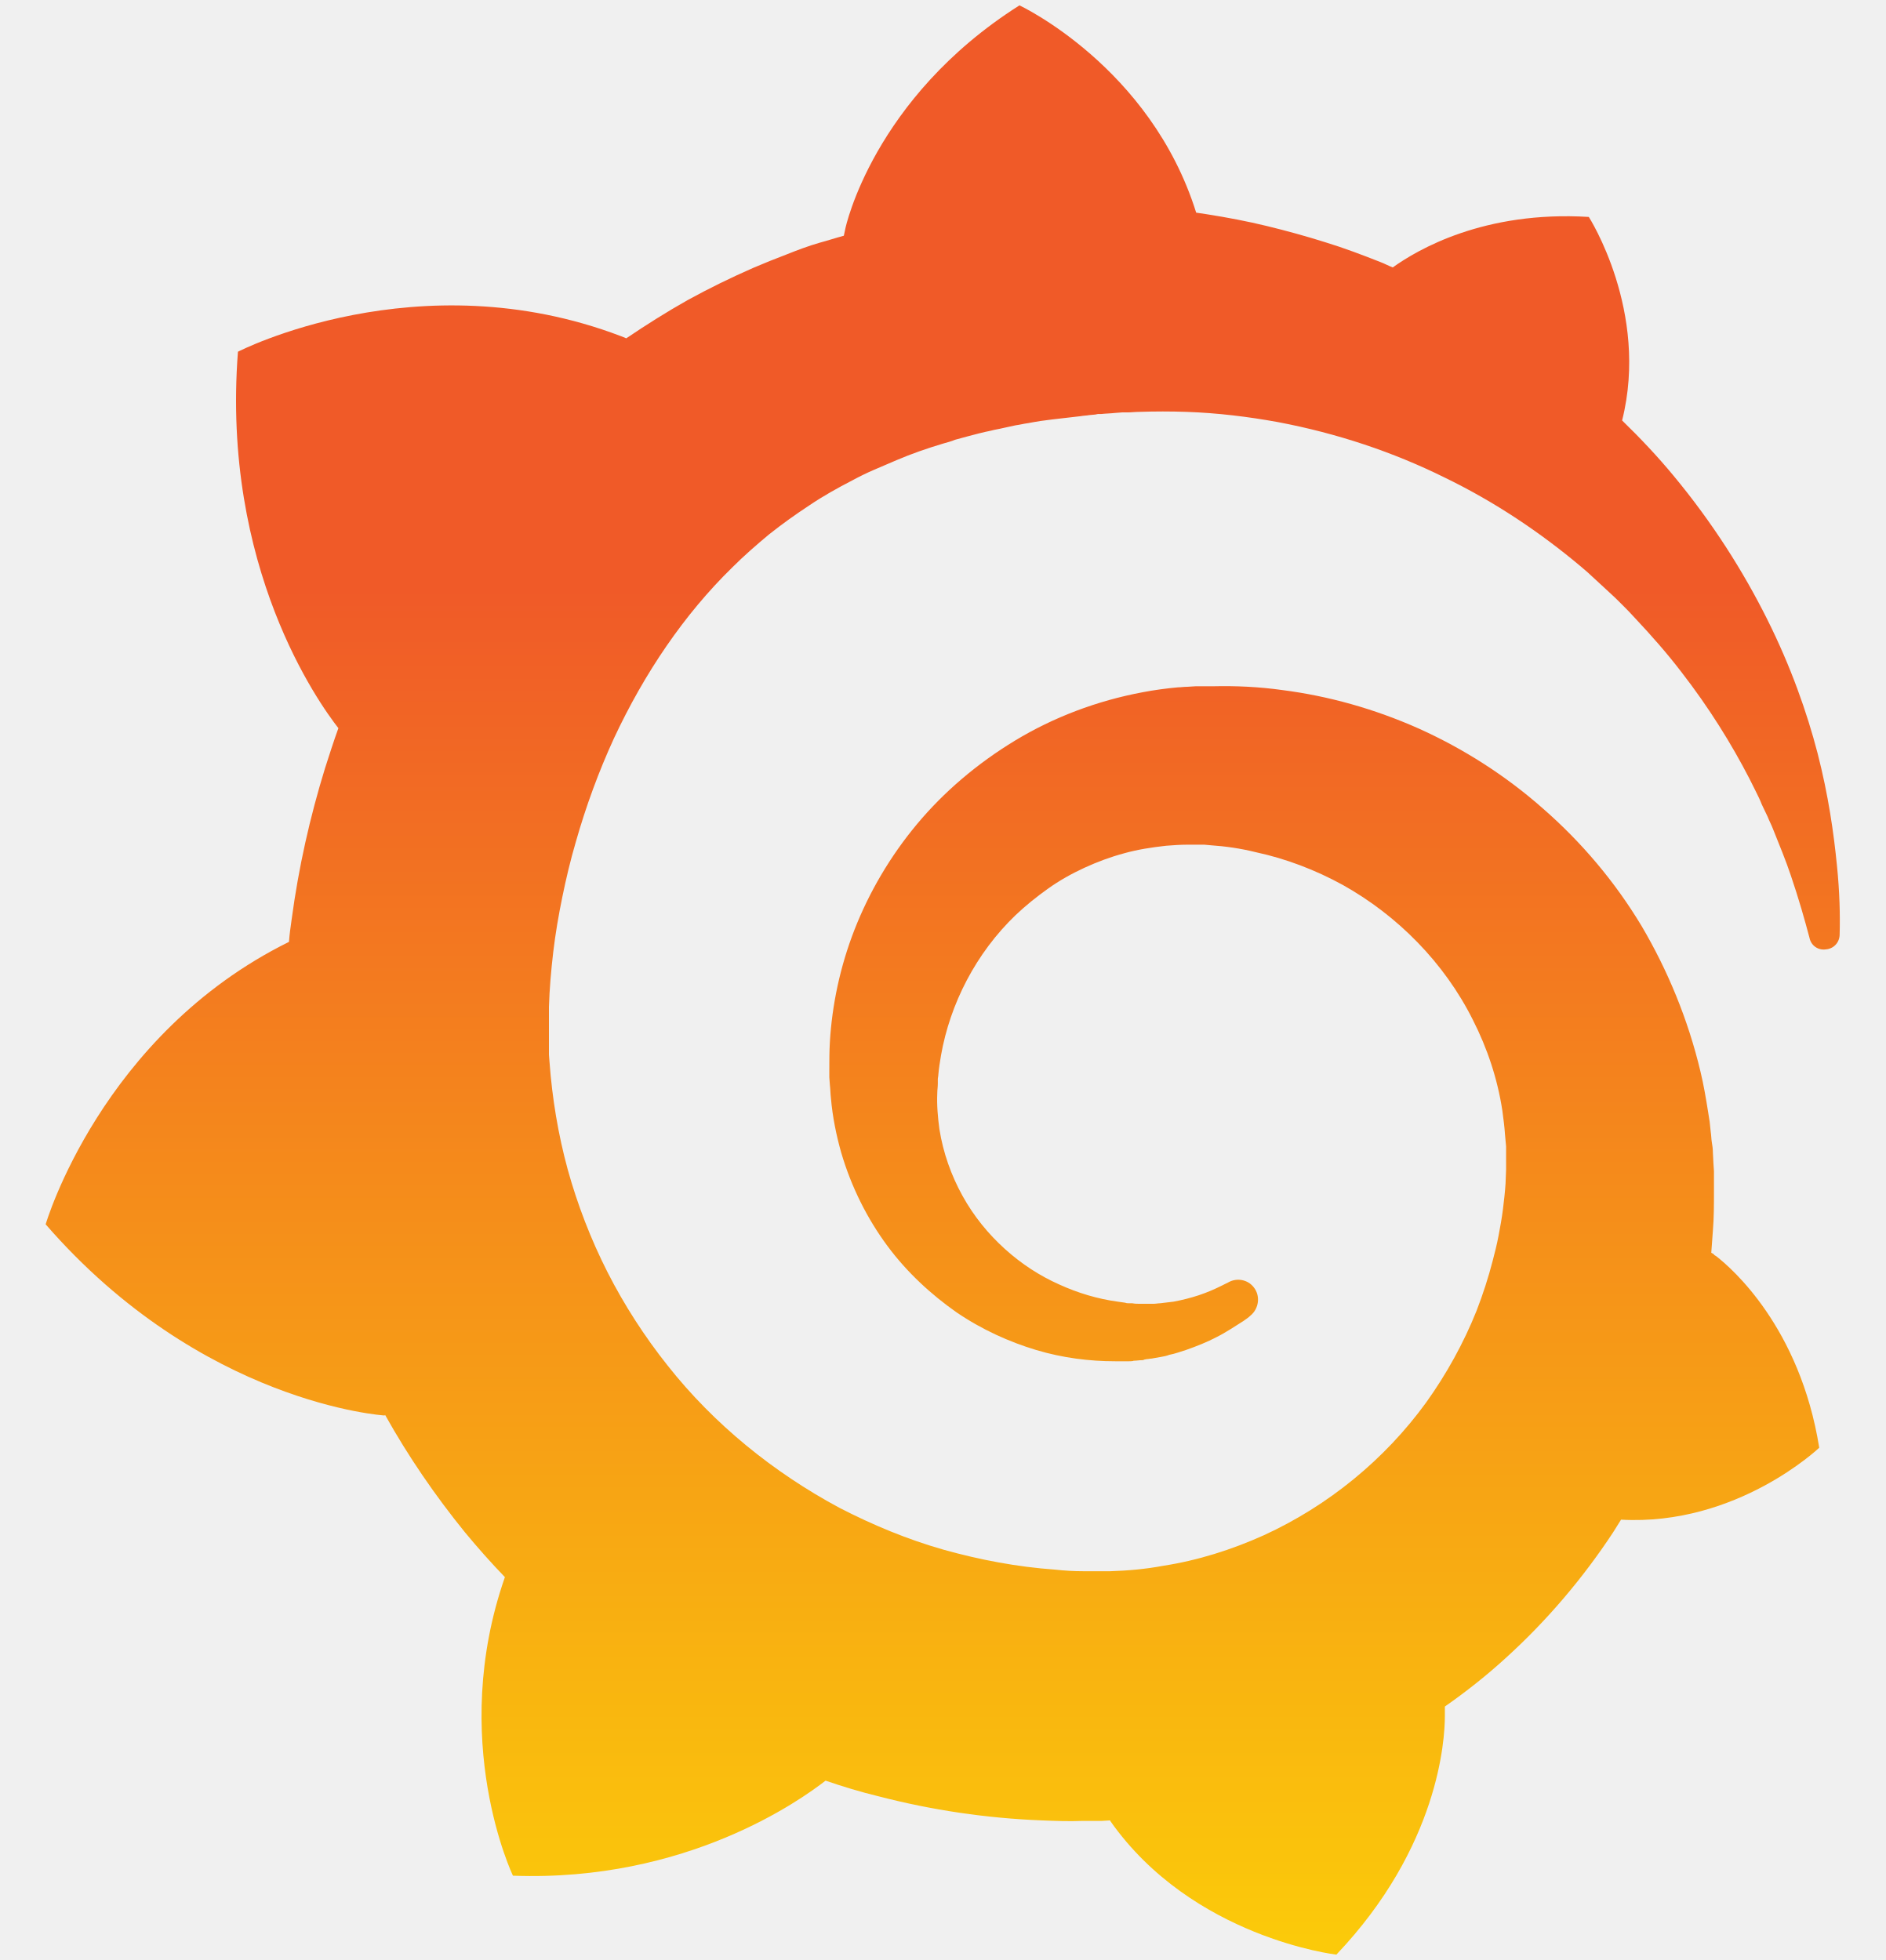
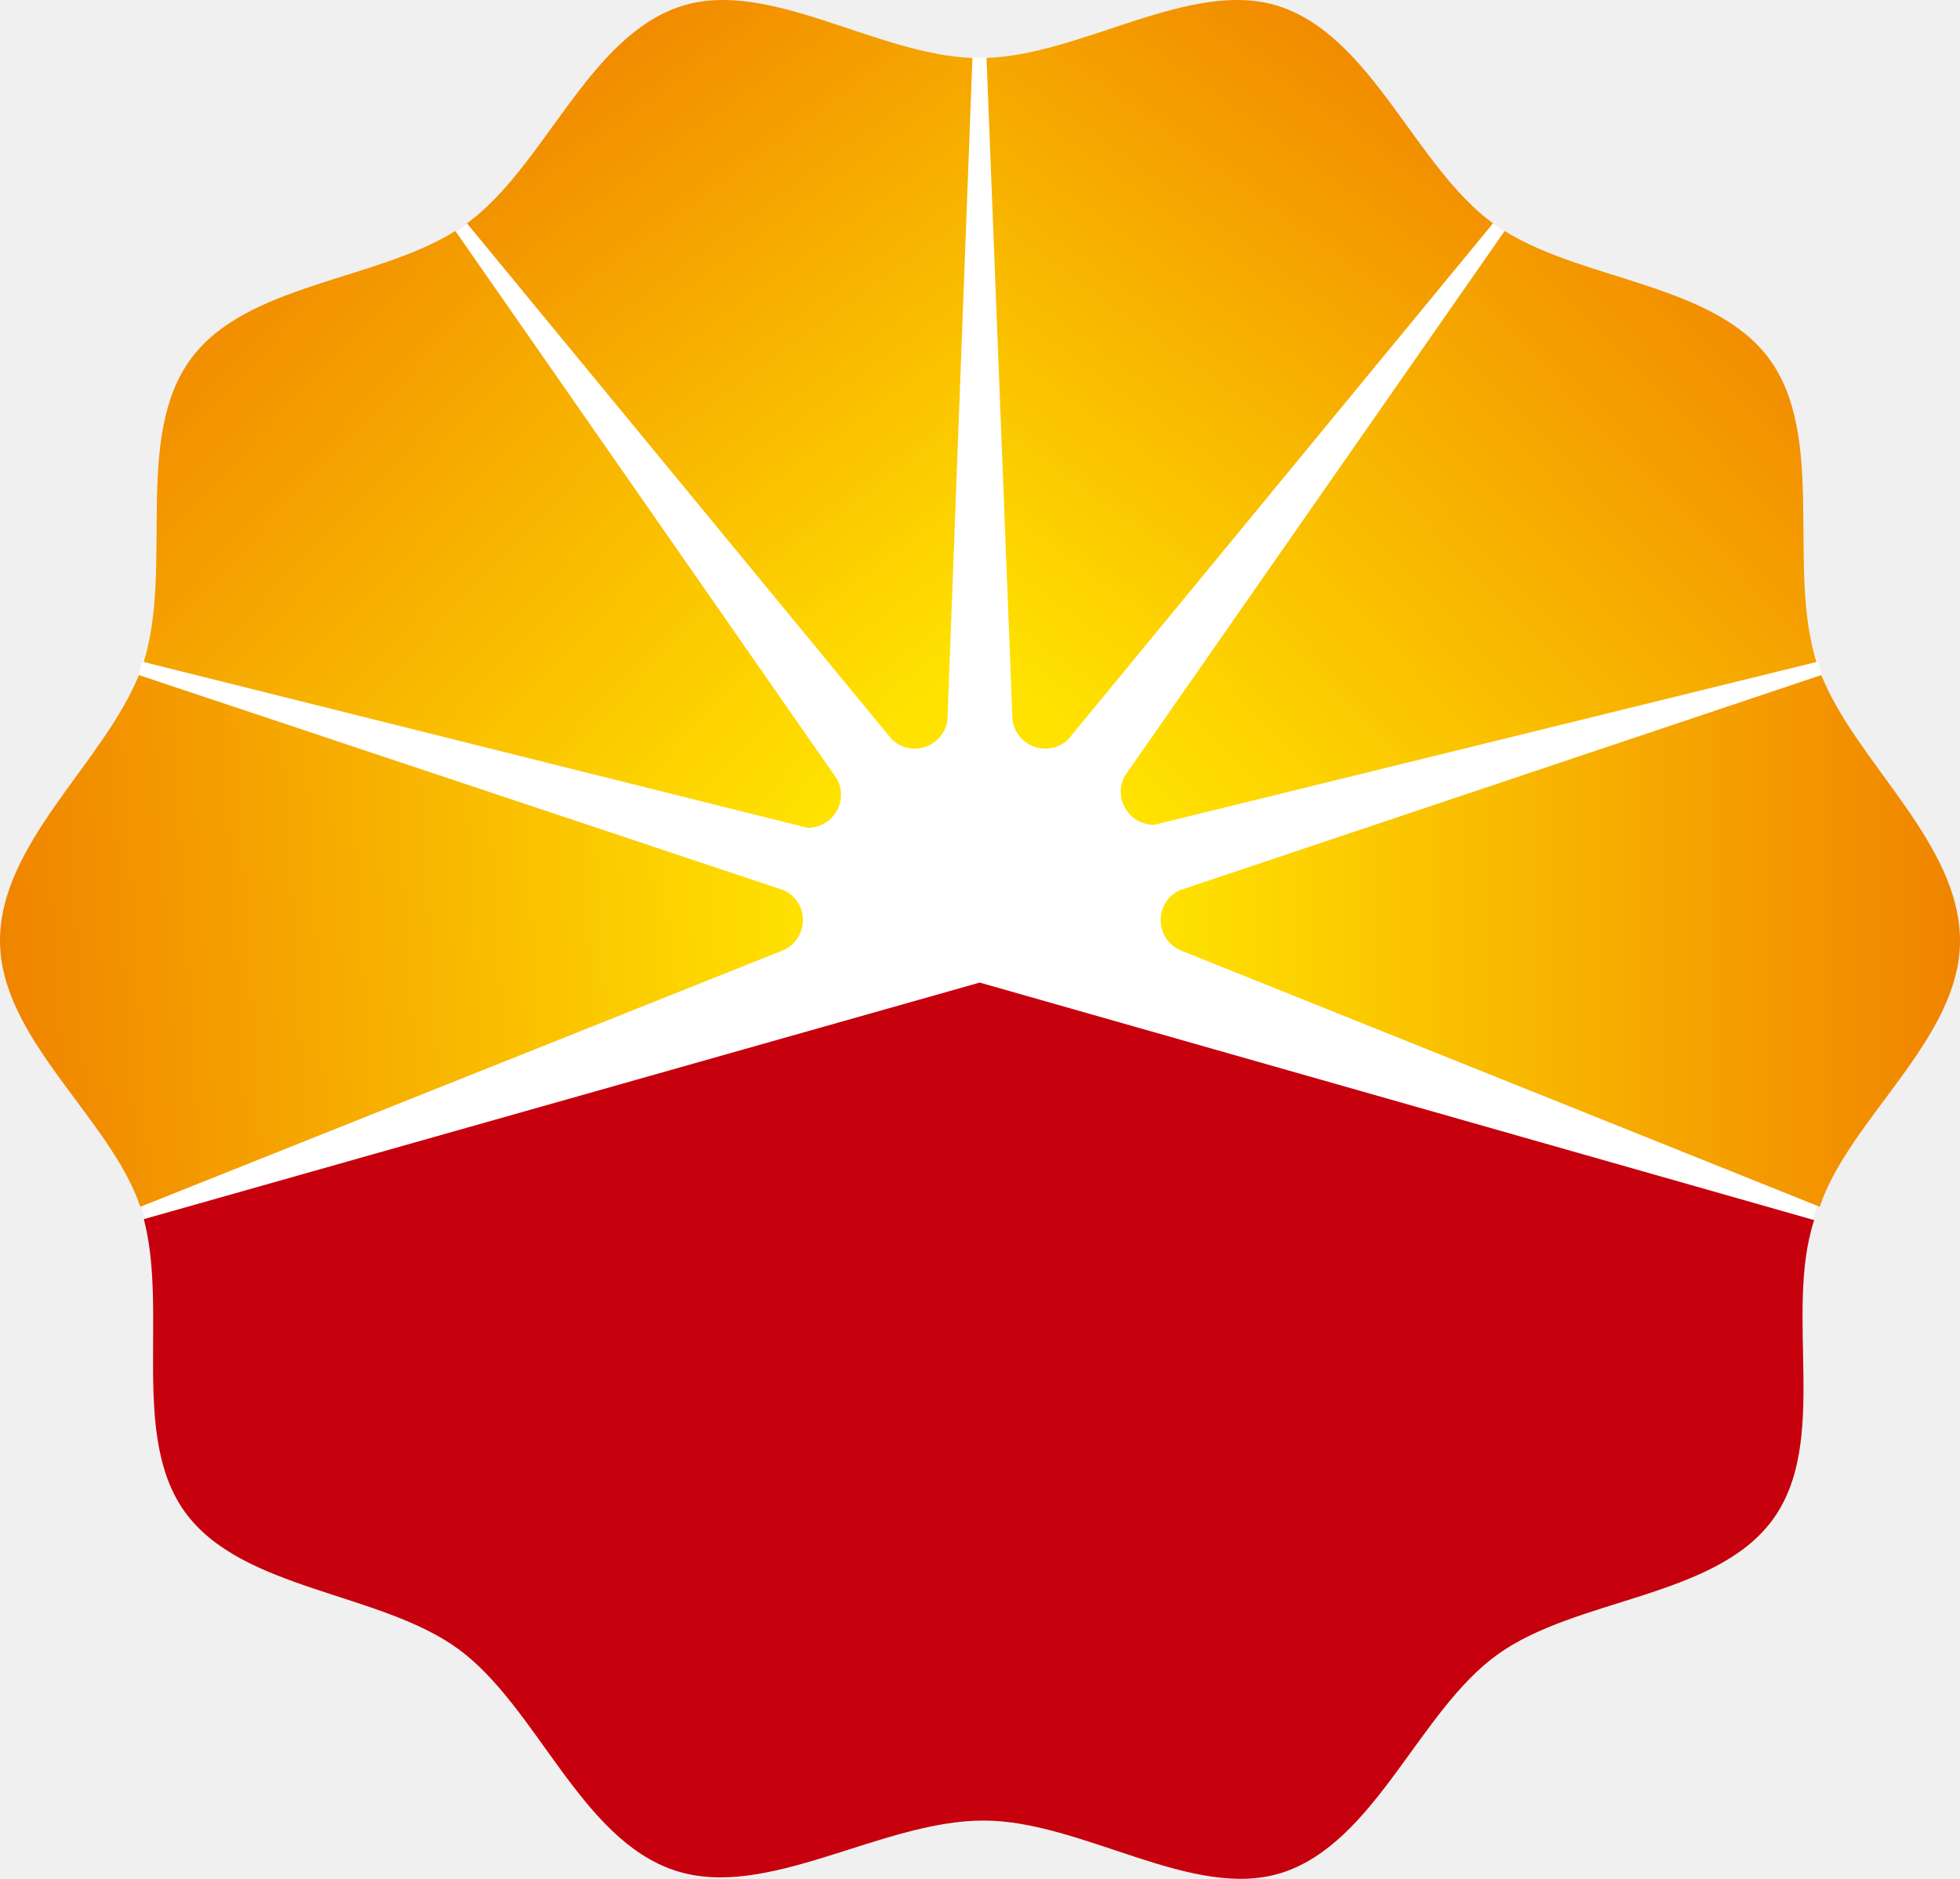
- <svg xmlns="http://www.w3.org/2000/svg" version="1.1" id="Layer_1" x="0px" y="0px" width="351px" height="365px" viewBox="0 0 351 365" style="enable-background:new 0 0 351 365;" xml:space="preserve">
-   <style type="text/css">
- 	.st0{fill:url(#SVGID_1_);}
- </style>
-   <g id="Layer_1_1_">
- </g>
-   <linearGradient id="SVGID_1_" gradientUnits="userSpaceOnUse" x1="175.5" y1="30%" x2="175.5" y2="99%">
-     <stop offset="0" style="stop-color:#F05A28" />
-     <stop offset="1" style="stop-color:#FBCA0A" />
-   </linearGradient>
-   <path class="st0" d="M342,161.2c-0.6-6.1-1.6-13.1-3.6-20.9c-2-7.7-5-16.2-9.4-25c-4.4-8.8-10.1-17.9-17.5-26.8  c-2.9-3.5-6.1-6.9-9.5-10.2c5.1-20.3-6.2-37.9-6.2-37.9c-19.5-1.2-31.9,6.1-36.5,9.4c-0.8-0.3-1.5-0.7-2.3-1  c-3.3-1.3-6.7-2.6-10.3-3.7c-3.5-1.1-7.1-2.1-10.8-3c-3.7-0.9-7.4-1.6-11.2-2.2c-0.7-0.1-1.3-0.2-2-0.3  c-8.5-27.2-32.9-38.6-32.9-38.6c-27.3,17.3-32.4,41.5-32.4,41.5s-0.1,0.5-0.3,1.4c-1.5,0.4-3,0.9-4.5,1.3c-2.1,0.6-4.2,1.4-6.2,2.2  c-2.1,0.8-4.1,1.6-6.2,2.5c-4.1,1.8-8.2,3.8-12.2,6c-3.9,2.2-7.7,4.6-11.4,7.1c-0.5-0.2-1-0.4-1-0.4c-37.8-14.4-71.3,2.9-71.3,2.9  c-3.1,40.2,15.1,65.5,18.7,70.1c-0.9,2.5-1.7,5-2.5,7.5c-2.8,9.1-4.9,18.4-6.2,28.1c-0.2,1.4-0.4,2.8-0.5,4.2  C18.8,192.7,8.5,228,8.5,228c29.1,33.5,63.1,35.6,63.1,35.6c0,0,0.1-0.1,0.1-0.1c4.3,7.7,9.3,15,14.9,21.9c2.4,2.9,4.8,5.6,7.4,8.3  c-10.6,30.4,1.5,55.6,1.5,55.6c32.4,1.2,53.7-14.2,58.2-17.7c3.2,1.1,6.5,2.1,9.8,2.9c10,2.6,20.2,4.1,30.4,4.5  c2.5,0.1,5.1,0.2,7.6,0.1l1.2,0l0.8,0l1.6,0l1.6-0.1l0,0.1c15.3,21.8,42.1,24.9,42.1,24.9c19.1-20.1,20.2-40.1,20.2-44.4l0,0  c0,0,0-0.1,0-0.3c0-0.4,0-0.6,0-0.6l0,0c0-0.3,0-0.6,0-0.9c4-2.8,7.8-5.8,11.4-9.1c7.6-6.9,14.3-14.8,19.9-23.3  c0.5-0.8,1-1.6,1.5-2.4c21.6,1.2,36.9-13.4,36.9-13.4c-3.6-22.5-16.4-33.5-19.1-35.6l0,0c0,0-0.1-0.1-0.3-0.2  c-0.2-0.1-0.2-0.2-0.2-0.2c0,0,0,0,0,0c-0.1-0.1-0.3-0.2-0.5-0.3c0.1-1.4,0.2-2.7,0.3-4.1c0.2-2.4,0.2-4.9,0.2-7.3l0-1.8l0-0.9  l0-0.5c0-0.6,0-0.4,0-0.6l-0.1-1.5l-0.1-2c0-0.7-0.1-1.3-0.2-1.9c-0.1-0.6-0.1-1.3-0.2-1.9l-0.2-1.9l-0.3-1.9  c-0.4-2.5-0.8-4.9-1.4-7.4c-2.3-9.7-6.1-18.9-11-27.2c-5-8.3-11.2-15.6-18.3-21.8c-7-6.2-14.9-11.2-23.1-14.9  c-8.3-3.7-16.9-6.1-25.5-7.2c-4.3-0.6-8.6-0.8-12.9-0.7l-1.6,0l-0.4,0c-0.1,0-0.6,0-0.5,0l-0.7,0l-1.6,0.1c-0.6,0-1.2,0.1-1.7,0.1  c-2.2,0.2-4.4,0.5-6.5,0.9c-8.6,1.6-16.7,4.7-23.8,9c-7.1,4.3-13.3,9.6-18.3,15.6c-5,6-8.9,12.7-11.6,19.6c-2.7,6.9-4.2,14.1-4.6,21  c-0.1,1.7-0.1,3.5-0.1,5.2c0,0.4,0,0.9,0,1.3l0.1,1.4c0.1,0.8,0.1,1.7,0.2,2.5c0.3,3.5,1,6.9,1.9,10.1c1.9,6.5,4.9,12.4,8.6,17.4  c3.7,5,8.2,9.1,12.9,12.4c4.7,3.2,9.8,5.5,14.8,7c5,1.5,10,2.1,14.7,2.1c0.6,0,1.2,0,1.7,0c0.3,0,0.6,0,0.9,0c0.3,0,0.6,0,0.9-0.1  c0.5,0,1-0.1,1.5-0.1c0.1,0,0.3,0,0.4-0.1l0.5-0.1c0.3,0,0.6-0.1,0.9-0.1c0.6-0.1,1.1-0.2,1.7-0.3c0.6-0.1,1.1-0.2,1.6-0.4  c1.1-0.2,2.1-0.6,3.1-0.9c2-0.7,4-1.5,5.7-2.4c1.8-0.9,3.4-2,5-3c0.4-0.3,0.9-0.6,1.3-1c1.6-1.3,1.9-3.7,0.6-5.3  c-1.1-1.4-3.1-1.8-4.7-0.9c-0.4,0.2-0.8,0.4-1.2,0.6c-1.4,0.7-2.8,1.3-4.3,1.8c-1.5,0.5-3.1,0.9-4.7,1.2c-0.8,0.1-1.6,0.2-2.5,0.3  c-0.4,0-0.8,0.1-1.3,0.1c-0.4,0-0.9,0-1.2,0c-0.4,0-0.8,0-1.2,0c-0.5,0-1,0-1.5-0.1c0,0-0.3,0-0.1,0l-0.2,0l-0.3,0  c-0.2,0-0.5,0-0.7-0.1c-0.5-0.1-0.9-0.1-1.4-0.2c-3.7-0.5-7.4-1.6-10.9-3.2c-3.6-1.6-7-3.8-10.1-6.6c-3.1-2.8-5.8-6.1-7.9-9.9  c-2.1-3.8-3.6-8-4.3-12.4c-0.3-2.2-0.5-4.5-0.4-6.7c0-0.6,0.1-1.2,0.1-1.8c0,0.2,0-0.1,0-0.1l0-0.2l0-0.5c0-0.3,0.1-0.6,0.1-0.9  c0.1-1.2,0.3-2.4,0.5-3.6c1.7-9.6,6.5-19,13.9-26.1c1.9-1.8,3.9-3.4,6-4.9c2.1-1.5,4.4-2.8,6.8-3.9c2.4-1.1,4.8-2,7.4-2.7  c2.5-0.7,5.1-1.1,7.8-1.4c1.3-0.1,2.6-0.2,4-0.2c0.4,0,0.6,0,0.9,0l1.1,0l0.7,0c0.3,0,0,0,0.1,0l0.3,0l1.1,0.1  c2.9,0.2,5.7,0.6,8.5,1.3c5.6,1.2,11.1,3.3,16.2,6.1c10.2,5.7,18.9,14.5,24.2,25.1c2.7,5.3,4.6,11,5.5,16.9c0.2,1.5,0.4,3,0.5,4.5  l0.1,1.1l0.1,1.1c0,0.4,0,0.8,0,1.1c0,0.4,0,0.8,0,1.1l0,1l0,1.1c0,0.7-0.1,1.9-0.1,2.6c-0.1,1.6-0.3,3.3-0.5,4.9  c-0.2,1.6-0.5,3.2-0.8,4.8c-0.3,1.6-0.7,3.2-1.1,4.7c-0.8,3.1-1.8,6.2-3,9.3c-2.4,6-5.6,11.8-9.4,17.1  c-7.7,10.6-18.2,19.2-30.2,24.7c-6,2.7-12.3,4.7-18.8,5.7c-3.2,0.6-6.5,0.9-9.8,1l-0.6,0l-0.5,0l-1.1,0l-1.6,0l-0.8,0  c0.4,0-0.1,0-0.1,0l-0.3,0c-1.8,0-3.5-0.1-5.3-0.3c-7-0.5-13.9-1.8-20.7-3.7c-6.7-1.9-13.2-4.6-19.4-7.8  c-12.3-6.6-23.4-15.6-32-26.5c-4.3-5.4-8.1-11.3-11.2-17.4c-3.1-6.1-5.6-12.6-7.4-19.1c-1.8-6.6-2.9-13.3-3.4-20.1l-0.1-1.3l0-0.3  l0-0.3l0-0.6l0-1.1l0-0.3l0-0.4l0-0.8l0-1.6l0-0.3c0,0,0,0.1,0-0.1l0-0.6c0-0.8,0-1.7,0-2.5c0.1-3.3,0.4-6.8,0.8-10.2  c0.4-3.4,1-6.9,1.7-10.3c0.7-3.4,1.5-6.8,2.5-10.2c1.9-6.7,4.3-13.2,7.1-19.3c5.7-12.2,13.1-23.1,22-31.8c2.2-2.2,4.5-4.2,6.9-6.2  c2.4-1.9,4.9-3.7,7.5-5.4c2.5-1.7,5.2-3.2,7.9-4.6c1.3-0.7,2.7-1.4,4.1-2c0.7-0.3,1.4-0.6,2.1-0.9c0.7-0.3,1.4-0.6,2.1-0.9  c2.8-1.2,5.7-2.2,8.7-3.1c0.7-0.2,1.5-0.4,2.2-0.7c0.7-0.2,1.5-0.4,2.2-0.6c1.5-0.4,3-0.8,4.5-1.1c0.7-0.2,1.5-0.3,2.3-0.5  c0.8-0.2,1.5-0.3,2.3-0.5c0.8-0.1,1.5-0.3,2.3-0.4l1.1-0.2l1.2-0.2c0.8-0.1,1.5-0.2,2.3-0.3c0.9-0.1,1.7-0.2,2.6-0.3  c0.7-0.1,1.9-0.2,2.6-0.3c0.5-0.1,1.1-0.1,1.6-0.2l1.1-0.1l0.5-0.1l0.6,0c0.9-0.1,1.7-0.1,2.6-0.2l1.3-0.1c0,0,0.5,0,0.1,0l0.3,0  l0.6,0c0.7,0,1.5-0.1,2.2-0.1c2.9-0.1,5.9-0.1,8.8,0c5.8,0.2,11.5,0.9,17,1.9c11.1,2.1,21.5,5.6,31,10.3  c9.5,4.6,17.9,10.3,25.3,16.5c0.5,0.4,0.9,0.8,1.4,1.2c0.4,0.4,0.9,0.8,1.3,1.2c0.9,0.8,1.7,1.6,2.6,2.4c0.9,0.8,1.7,1.6,2.5,2.4  c0.8,0.8,1.6,1.6,2.4,2.5c3.1,3.3,6,6.6,8.6,10c5.2,6.7,9.4,13.5,12.7,19.9c0.2,0.4,0.4,0.8,0.6,1.2c0.2,0.4,0.4,0.8,0.6,1.2  c0.4,0.8,0.8,1.6,1.1,2.4c0.4,0.8,0.7,1.5,1.1,2.3c0.3,0.8,0.7,1.5,1,2.3c1.2,3,2.4,5.9,3.3,8.6c1.5,4.4,2.6,8.3,3.5,11.7  c0.3,1.4,1.6,2.3,3,2.1c1.5-0.1,2.6-1.3,2.6-2.8C342.6,170.4,342.5,166.1,342,161.2z" />
+ <svg xmlns="http://www.w3.org/2000/svg" xmlns:xlink="http://www.w3.org/1999/xlink" width="551.115" height="528.359" viewBox="0 0 551.115 528.359">
+   <defs>
+     <linearGradient id="linear-gradient" x1="1.008" y1="0.48" x2="-0.009" y2="0.52" gradientUnits="objectBoundingBox">
+       <stop offset="0" stop-color="#ffe200" />
+       <stop offset="1" stop-color="#f08300" />
+     </linearGradient>
+     <linearGradient id="linear-gradient-2" x1="1.015" y1="0.925" x2="-0.027" y2="0.075" xlink:href="#linear-gradient" />
+     <linearGradient id="linear-gradient-3" x1="0.758" y1="1.008" x2="0.242" y2="-0.033" xlink:href="#linear-gradient" />
+     <linearGradient id="linear-gradient-4" x1="0" y1="0.5" x2="1" y2="0.5" xlink:href="#linear-gradient" />
+     <linearGradient id="linear-gradient-5" x1="-0.015" y1="0.924" x2="1.027" y2="0.076" xlink:href="#linear-gradient" />
+     <linearGradient id="linear-gradient-6" x1="0.243" y1="1.008" x2="0.757" y2="-0.034" xlink:href="#linear-gradient" />
+   </defs>
+   <g id="Petrochina_中石油" data-name="Petrochina 中石油" transform="translate(-49.098 0.001)">
+     <path id="路径_188" data-name="路径 188" d="M589.692,271.625c0,135.763-111.071,245.84-248.06,245.84S92.645,404.6,93.581,271.625,205.988,25.212,341.634,25.785,589.692,135.861,589.692,271.625Z" transform="translate(-17.256 -9.562)" fill="#fff" />
+     <g id="组_14" data-name="组 14">
+       <path id="路径_189" data-name="路径 189" d="M324.57,276.315,89.543,342.841C96.375,368.951,85.788,404,101.1,425.2c16.011,22.167,55,22.423,77,38.635,22.084,16.223,34.228,53.505,60.847,62.2,25.882,8.5,57.852-14.038,86.6-14.066,27.831-.056,58.869,22.68,83.99,14.686,26.379-8.5,38.535-45.5,60.606-61.354,22.156-15.988,61.115-15.86,77.314-37.819,16.223-22,3.146-57.852,11.748-84.37Z" fill="#c7000d" />
+       <path id="路径_190" data-name="路径 190" d="M274.867,258.723a9.219,9.219,0,0,0-5.284-8.346L88.145,189.84c-9.9,24.657-39.1,47.277-39.047,74.8.072,27.507,31.11,49.89,39.455,74.728l180.7-72.114a9.27,9.27,0,0,0,5.608-8.53Z" fill-rule="evenodd" fill="url(#linear-gradient)" />
+       <path id="路径_191" data-name="路径 191" d="M276.176,232.793h.1a9.413,9.413,0,0,0,8.478-5.46,9.253,9.253,0,0,0-.3-8.25L177.147,64.958c-22.58,14.077-58.853,14.854-74.36,35.936-16.183,21.9-4.943,58.757-13.3,85.264l186.69,46.636Z" fill-rule="evenodd" fill="url(#linear-gradient-2)" />
+       <path id="路径_192" data-name="路径 192" d="M309.911,209.781a9.137,9.137,0,0,0,5.592-7.445l7.021-186.041C295.257,15.3,265.248-6.117,240.691,1.72c-26.25,8.446-38.407,45.18-60.291,61.087L299.844,207.9a9.258,9.258,0,0,0,10.067,1.881Z" fill-rule="evenodd" fill="url(#linear-gradient-3)" />
+       <path id="路径_193" data-name="路径 193" d="M375.449,258.543v.348a9.3,9.3,0,0,0,5.592,8.362l179.73,72.114c8.333-24.837,39.4-47.22,39.442-74.728s-29.148-50.143-39-74.8L380.744,250.377A9.222,9.222,0,0,0,375.449,258.543Z" fill-rule="evenodd" fill="url(#linear-gradient-4)" />
+       <path id="路径_194" data-name="路径 194" d="M373.516,231.96h.1l186.254-45.8c-8.39-26.506,2.81-63.364-13.317-85.263-15.547-21.083-51.808-21.86-74.376-35.937L365.351,218.238a9.2,9.2,0,0,0-.28,8.246,9.36,9.36,0,0,0,8.446,5.476Z" fill-rule="evenodd" fill="url(#linear-gradient-5)" />
+       <path id="路径_195" data-name="路径 195" d="M339.384,209.781a9.3,9.3,0,0,1-5.592-7.445l-7.3-186.041C353.786,15.3,384.1-6.117,408.632,1.72,434.87,10.166,447.055,46.9,468.9,62.807L349.48,207.9a9.292,9.292,0,0,1-10.1,1.881Z" fill-rule="evenodd" fill="url(#linear-gradient-6)" />
+     </g>
+   </g>
</svg>
